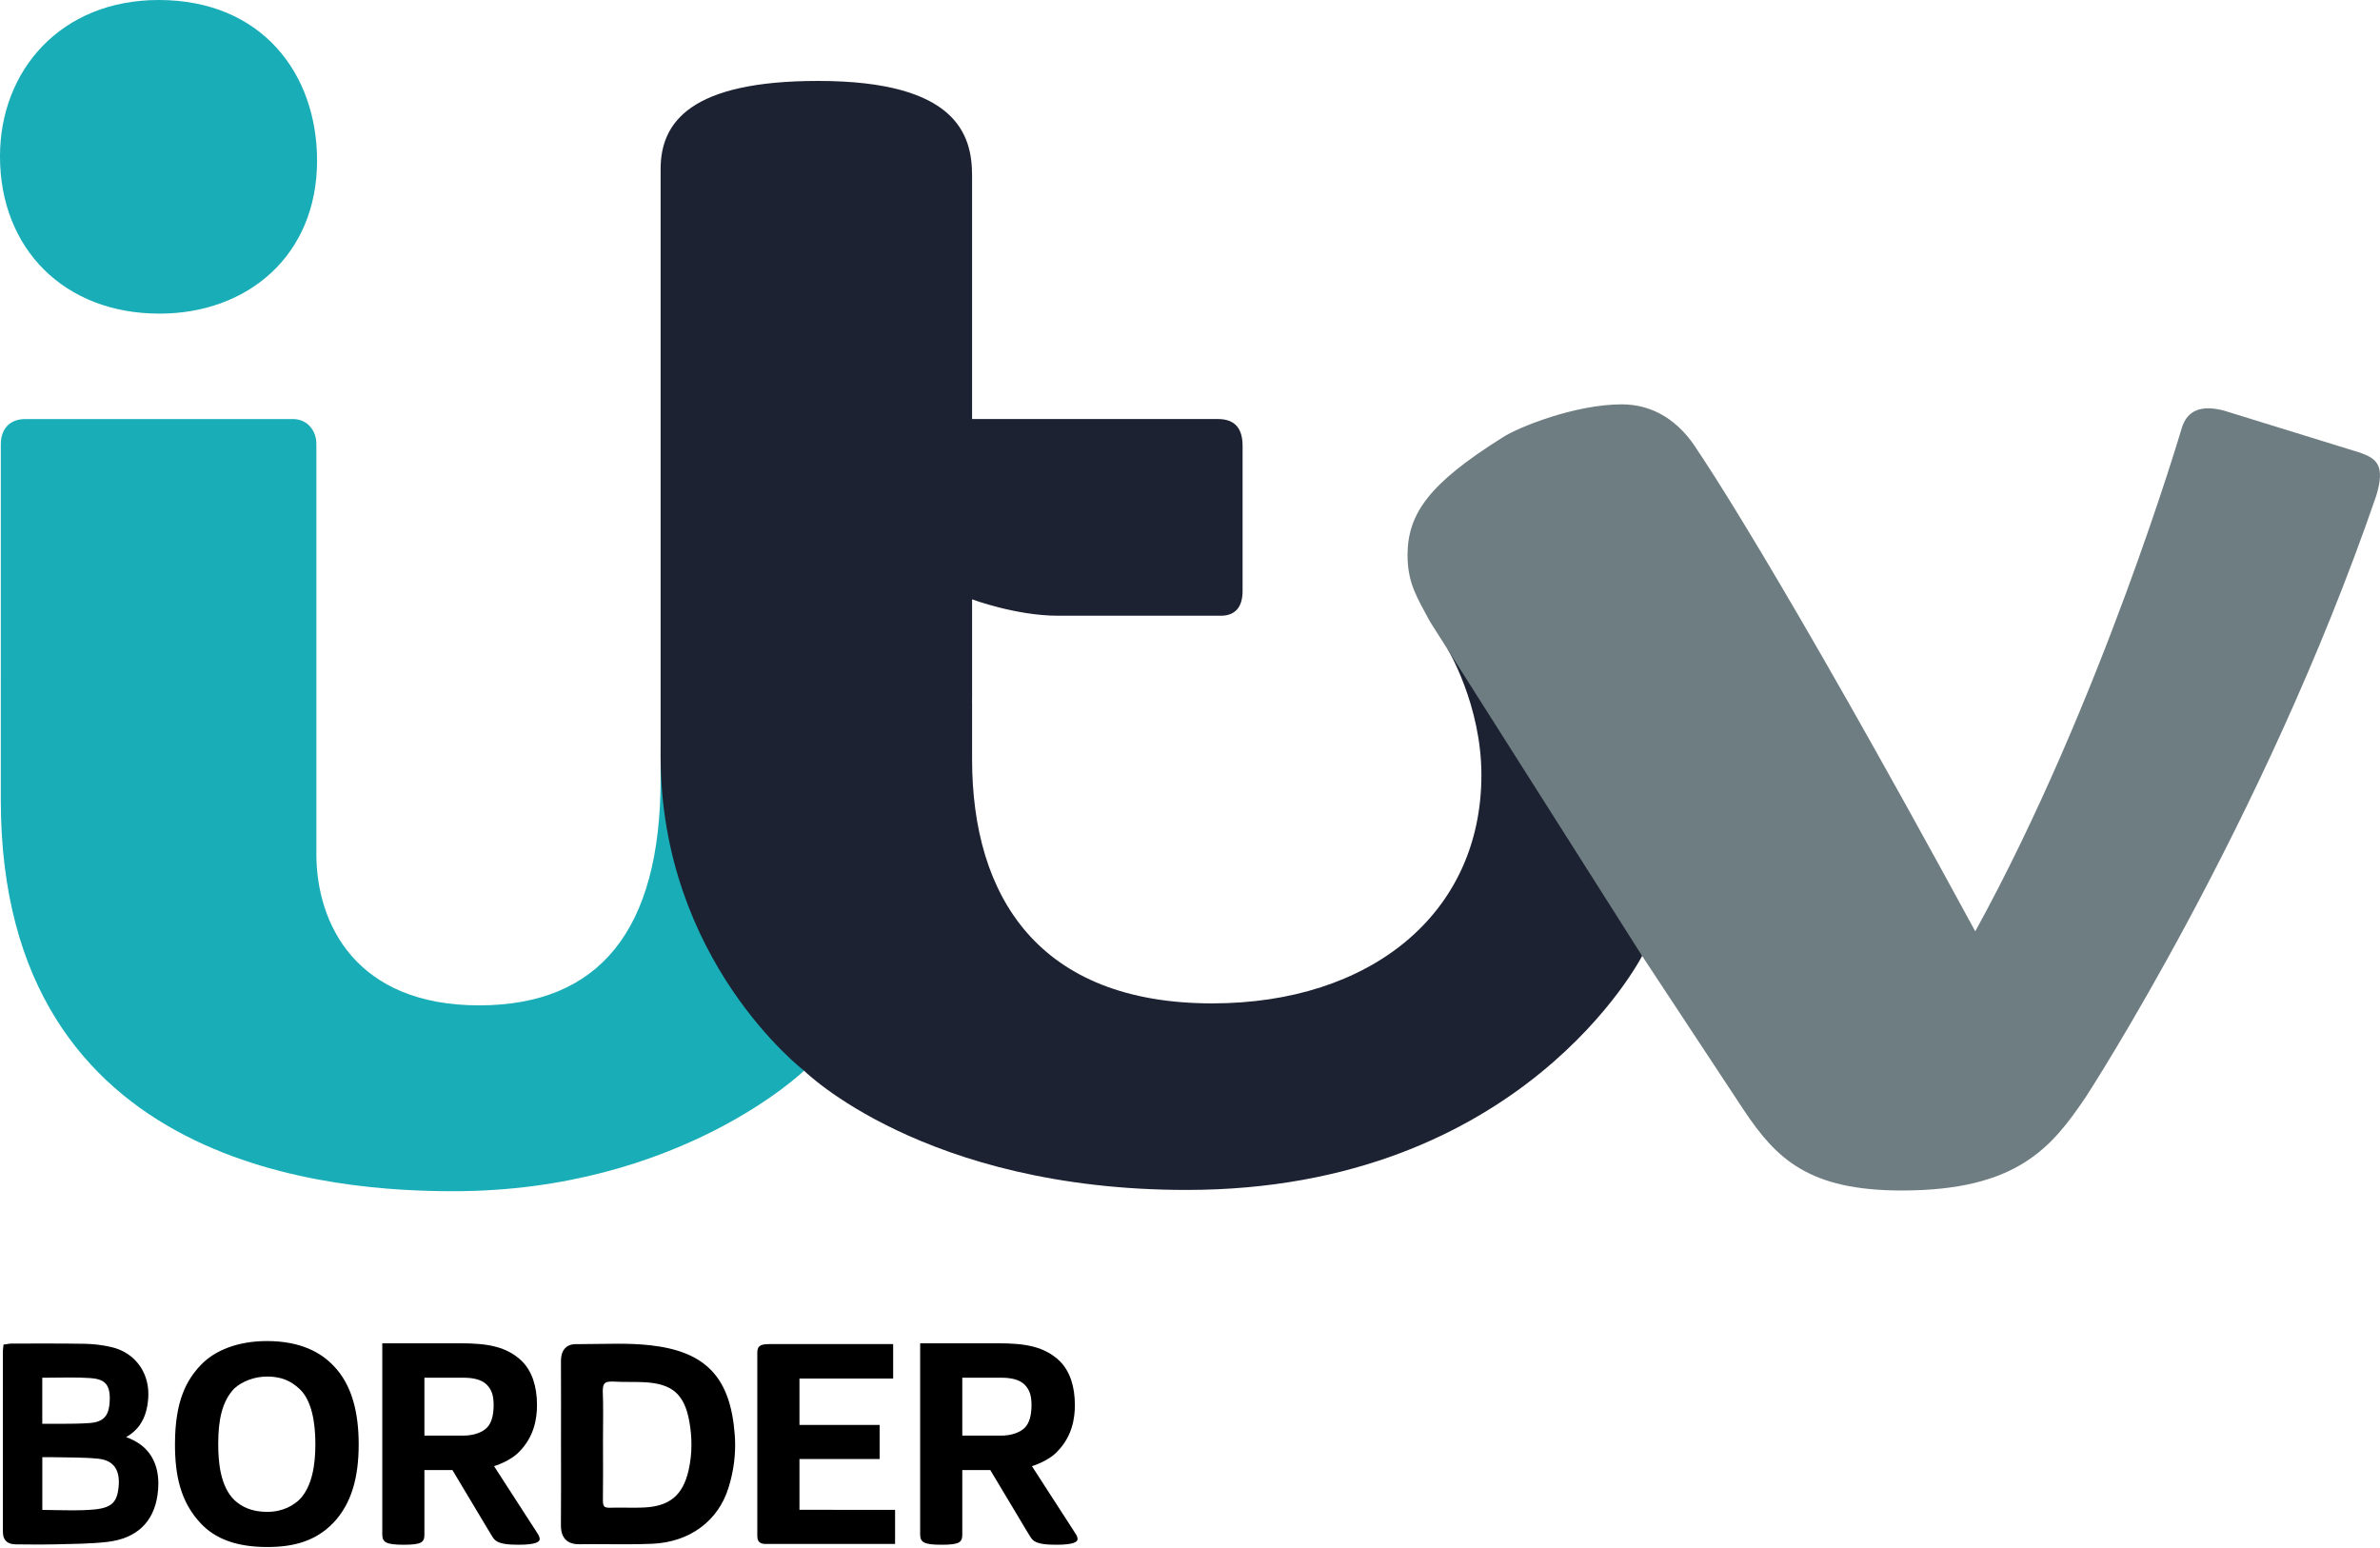
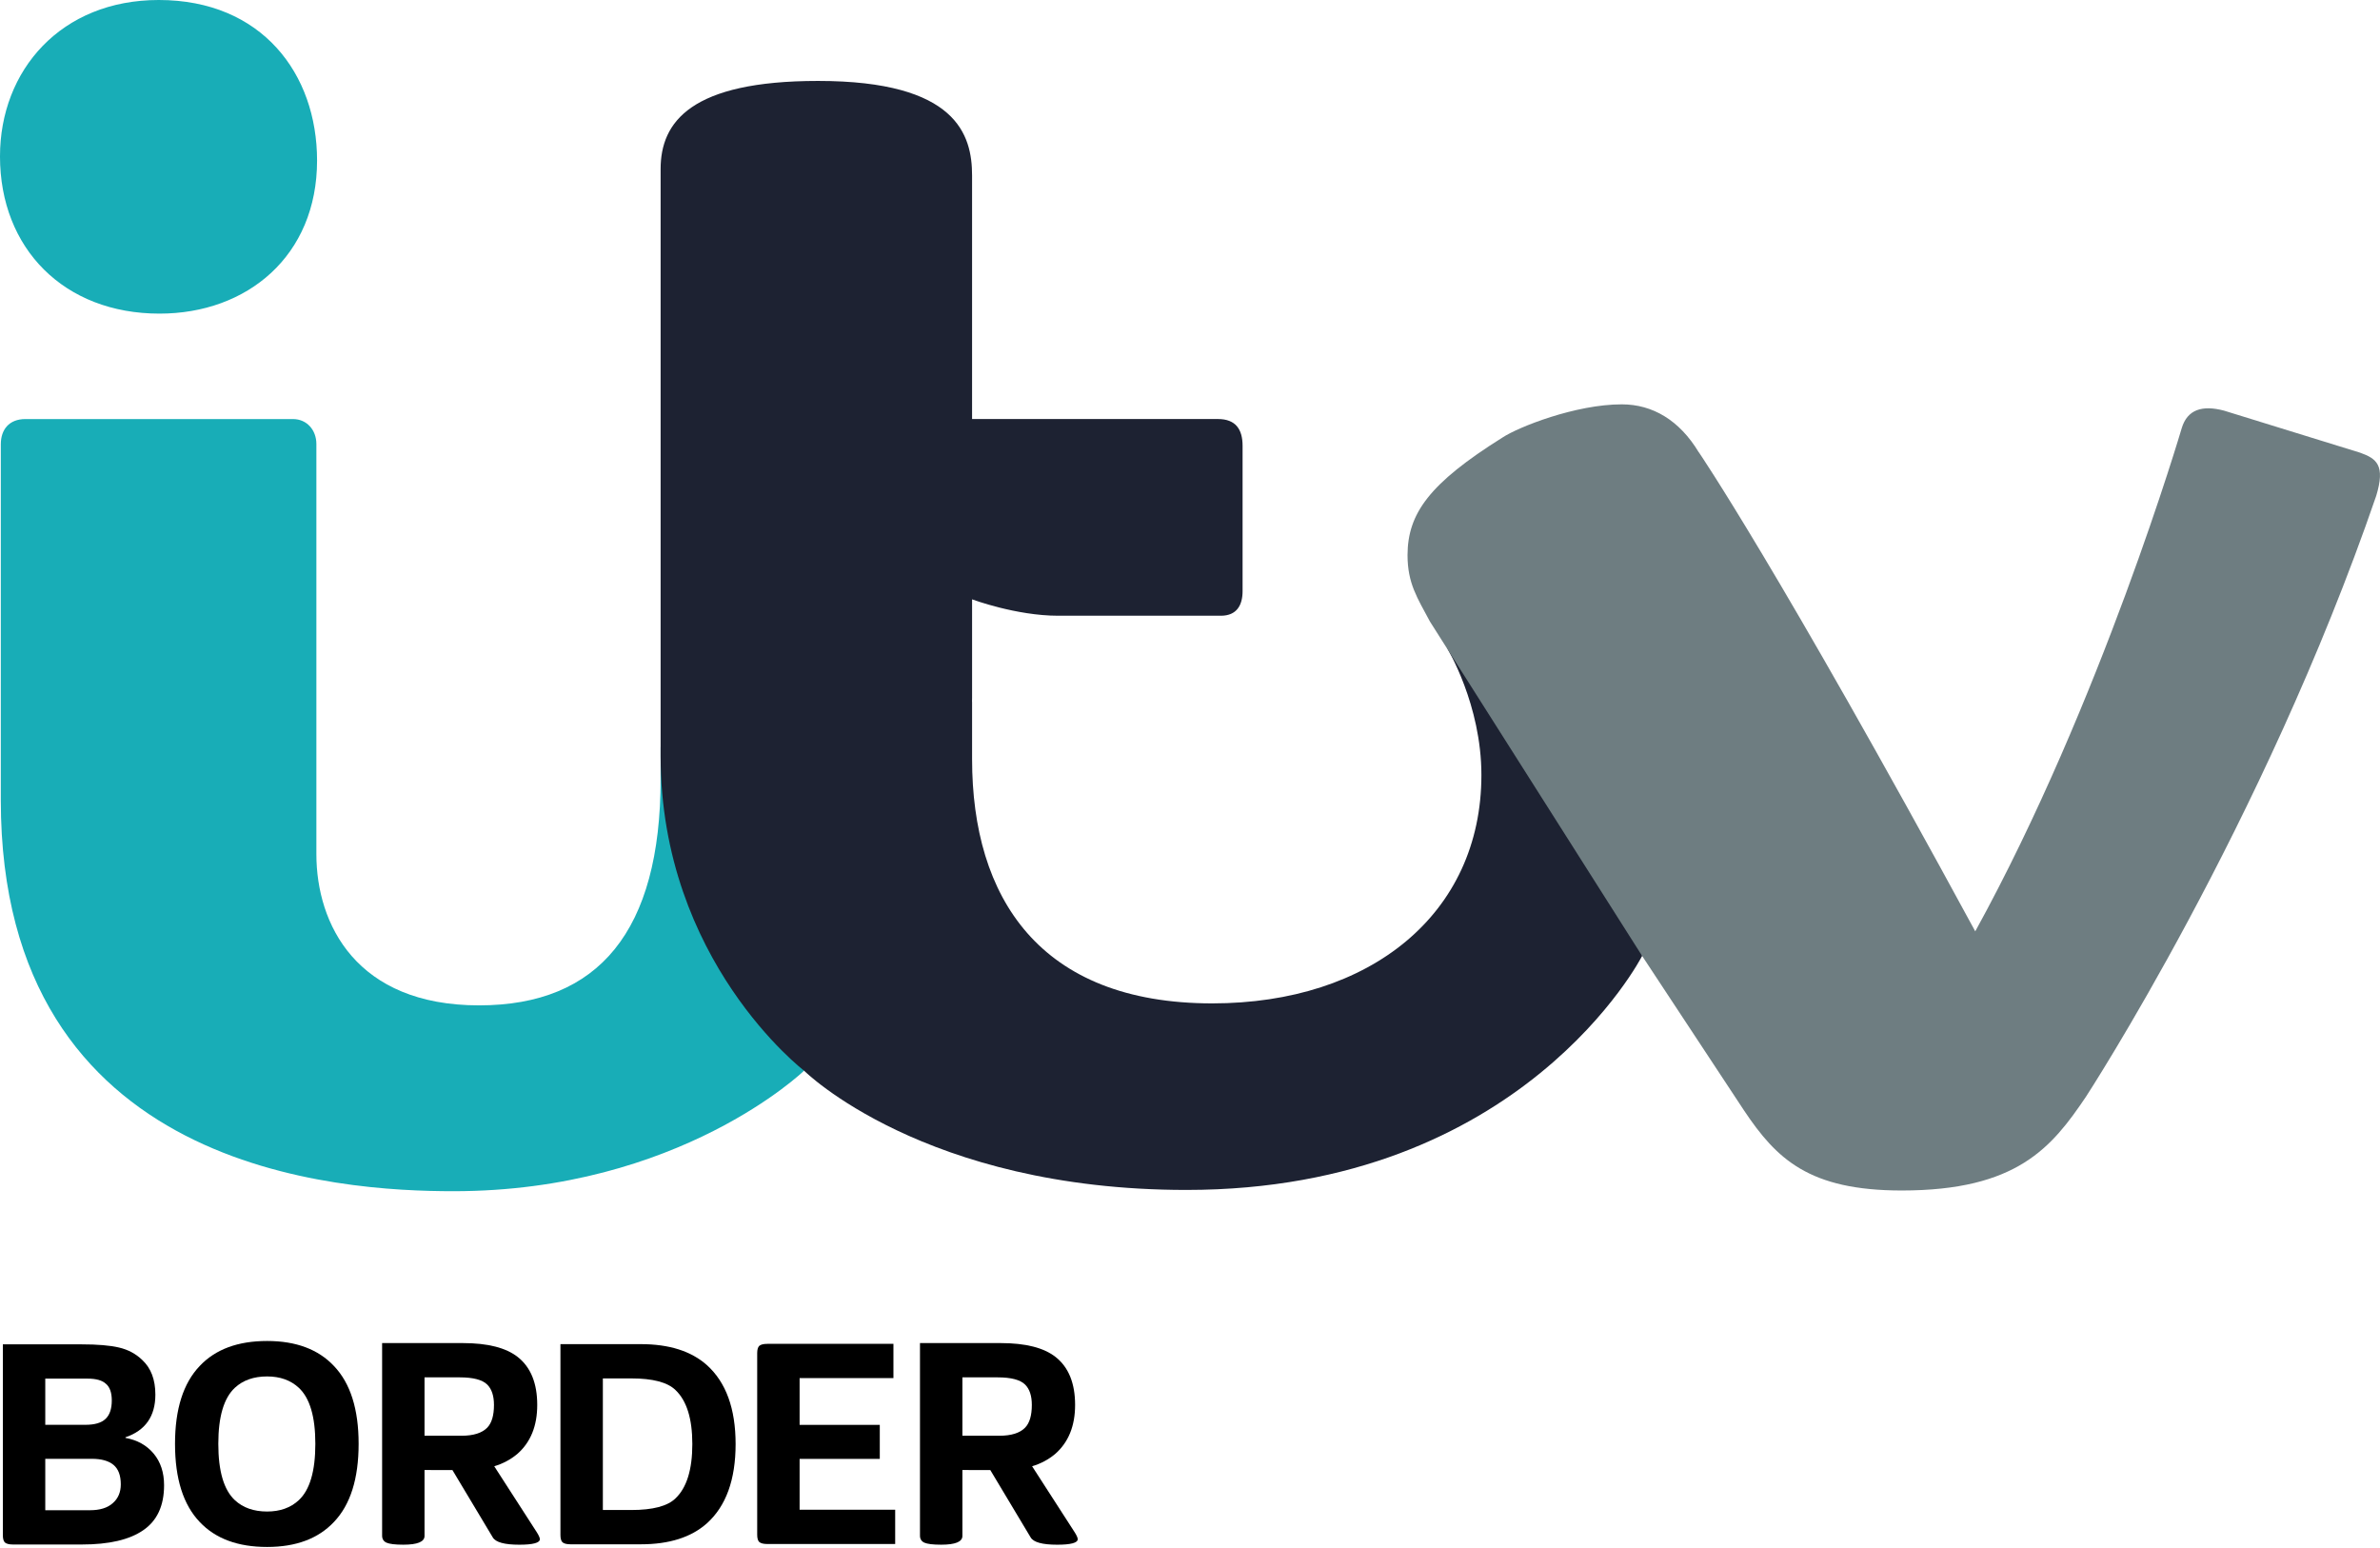
<svg xmlns="http://www.w3.org/2000/svg" id="svg2" width="199" height="129.35" enable-background="new 0 0 200 130.246" version="1.1" viewBox="0 0 199 129.35" xml:space="preserve">
+   <g id="g874">
+     <g id="g865">
+       <path id="path840" d="m0.239 128.36v-15.958h6.558q2.04 0 3.158 0.267 1.142 0.267 1.943 1.044 1.093 1.02 1.093 2.89 0 2.72-2.502 3.571v0.049q1.482 0.267 2.356 1.312t0.874 2.647q0 2.575-1.749 3.765-1.724 1.19-5.125 1.19h-5.756q-0.486 0-0.68-0.17-0.17-0.17-0.17-0.607zm3.546-2.089h3.74q1.239 0 1.895-0.583 0.68-0.583 0.68-1.579 0-1.117-0.607-1.627-0.607-0.51-1.822-0.51h-3.886zm0-11.003v3.862h3.352q1.166 0 1.676-0.486 0.534-0.486 0.534-1.554 0-0.972-0.486-1.385-0.461-0.437-1.53-0.437z" />
+       <path id="path842" d="m29.986 120.72q0 4.372-2.065 6.534-1.967 2.089-5.587 2.089-3.668 0-5.635-2.089-2.065-2.162-2.065-6.534 0-4.348 2.065-6.51 1.967-2.089 5.635-2.089 3.619 0 5.587 2.089 2.065 2.162 2.065 6.51zm-3.619 0q0-3.401-1.385-4.688-1.02-0.947-2.647-0.947-1.676 0-2.696 0.947-1.385 1.287-1.385 4.688 0 3.425 1.385 4.712 1.02 0.947 2.696 0.947 1.627 0 2.647-0.947 1.385-1.287 1.385-4.712z" />
+       <path id="path844" d="m35.496 122.91v5.514q0 0.729-1.773 0.729-1.02 0-1.409-0.17-0.364-0.17-0.364-0.583v-16.104h6.752q3.109 0 4.591 1.166 1.627 1.287 1.627 4.008 0 2.647-1.676 4.105-0.85 0.704-1.919 1.02l3.571 5.538q0.243 0.389 0.243 0.559 0 0.462-1.724 0.462-1.846 0-2.21-0.607l-3.376-5.635zm3.085-2.866q1.506 0 2.162-0.68 0.559-0.583 0.559-1.895 0-1.142-0.559-1.7-0.607-0.607-2.308-0.607h-2.939v4.882z" />
+       <path id="path846" d="m57.888 120.74q0-3.182-1.409-4.518-0.996-0.972-3.692-0.972h-2.38v11.003h2.38q2.696 0 3.692-0.972 1.409-1.336 1.409-4.542zm3.619 0q0 4.469-2.405 6.631-1.967 1.749-5.514 1.749h-5.878q-0.486 0-0.68-0.17-0.17-0.17-0.17-0.607v-15.958h6.728q3.546 0 5.514 1.749 2.405 2.162 2.405 6.607z" />
+       <path id="path848" d="m64.162 112.36h10.541v2.866h-7.845v3.911h6.704v2.842h-6.704v4.251h7.991v2.866h-10.687q-0.486 0-0.68-0.17-0.17-0.17-0.17-0.607v-15.181q0-0.437 0.17-0.607 0.194-0.17 0.68-0.17z" />
+       <path id="path850" d="m80.469 122.91v5.514q0 0.729-1.773 0.729-1.02 0-1.409-0.17-0.364-0.17-0.364-0.583v-16.104h6.752q3.109 0 4.591 1.166 1.627 1.287 1.627 4.008 0 2.647-1.676 4.105-0.85 0.704-1.919 1.02l3.571 5.538q0.243 0.389 0.243 0.559 0 0.462-1.724 0.462-1.846 0-2.21-0.607l-3.376-5.635zm3.085-2.866q1.506 0 2.162-0.68 0.559-0.583 0.559-1.895 0-1.142-0.559-1.7-0.607-0.607-2.308-0.607h-2.939v4.882z" />
+     </g>
+   </g>
  <g id="g824" transform="translate(.00050934 .0046083)" stroke-width=".343">
    <g id="g817" fill="#18adb7">
      <path id="path3018-3" d="m-5.0934e-4 13.066c0-7.188 5.093-13.071 13.276-13.071 8.616 0 13.235 6.171 13.235 13.42 0 7.972-5.837 12.803-13.174 12.803-7.985 0-13.338-5.447-13.338-13.153z" />
      <path id="path3020-8" d="m0.068 37.141c0-1.224 0.686-2.108 2.056-2.108h22.366c1.182 0 1.963 0.936 1.963 2.087v34.29c0 5.846 3.329 12.645 13.602 12.645 10.005 0 15.181-6.225 15.181-18.936v-2.672l10.622 20.217 1.371 6.853s-10.422 10.076-29.312 10.076c-9.376 0-37.85-1.538-37.85-32.691z" />
    </g>
    <path id="path3024-4" d="m68.4 6.762c-10.618-1e-7 -13.164 3.42-13.164 7.367v49.082c0 17.137 11.992 26.303 11.992 26.303s10.014 9.973 31.975 9.973c28.123 0 38.1-19.566 38.1-19.566l-1.312-18.229-14.982-7.481s2.856 4.683 2.856 10.584c0 11.61-9.294 19.094-22.502 19.094-14.485 0-20.084-8.879-20.084-20.418v-4.797l-0.006 0.006c6.84e-4 -0.116 0.006-0.232 0.006-0.348v-8.225s3.67 1.371 7.197 1.371h13.602c1.349 0 1.818-0.908 1.818-2.057v-12.15c0-1.374-0.573-2.24-2.057-2.24h-20.561v-20.363c0-3.389-1.273-7.906-12.877-7.906z" fill="#1d2232" />
    <path id="path3028-7" d="m135.6 33.803c-3.867 0-8.639 1.897-9.963 2.768-6.128 3.839-7.936 6.354-7.949 9.832 0 2.366 0.812 3.572 1.877 5.564l17.738 27.953 8.525 12.928c2.706 4.039 5.412 6.686 13.182 6.686 9.63 0 12.535-3.59 15.389-7.818 0 0 14.821-22.723 24.285-50.266 0.778-2.569 0.028-3.114-1.353-3.607l-11.379-3.516c-1.81-0.477-3.059-0.099-3.531 1.467 0 0-6.722 22.905-17.264 42.072-16.598-30.558-23.113-40.057-23.113-40.057l-2e-3 0.006c-1.62-2.689-3.868-4.012-6.441-4.012z" fill="#6e7d81" />
  </g>
-   <g id="g15" transform="matrix(.022511 0 0 .022511 95.213 55.385)">
-     <path id="path17" d="m-3675 2937.5c-19.609-26.463-48.719-46.722-86.223-60.127 21.279-12.104 38.633-27.243 51.213-45.637 19.152-27.808 28.328-61.255 30.91-98.173 0.346-5.162 0.52-10.325 0.52-15.357 0.5-85.462-52.859-156.09-138.1-175.39-32.037-7.461-65.354-11.408-98.15-12.016-46.18-0.824-92.316-1.041-138.39-1.041-42.645 0-85.201 0.172-127.74 0.172h-6.832c-7.592 0.088-13.035 1.736-16.527 2.127l-12.299 1.648-1.258 12.363c-0.326 3.557-0.977 6.594-1.043 11.582-0.021 122.12-0.064 244.2-0.064 366.27 0 101.17 0.021 202.29 0.109 303.45 0.021 7.027 0.541 13.578 2.363 19.912 2.387 9.414 9.523 18.741 18.828 22.992 9.154 4.425 18.783 5.293 29.977 5.51 28.438 0.26 57.004 0.607 85.656 0.607 20.303 0 40.648-0.218 61.061-0.781 62.859-1.648 126.76-1.605 190.55-9.023 52.535-6.073 95.678-23.816 127.39-53.359 31.756-29.499 51.189-70.408 58.305-119.78 2.191-14.837 3.297-29.413 3.297-43.556 0.041-41.948-10.067-80.818-33.557-112.4zm-221.88-112.36c-34.555 2.43-69.52 2.82-104.75 2.82-16.484 0-33.014-0.044-49.629-0.044-7.092 0-14.229 0-21.344 0.044v-171.05c34.076-0.131 68.066-0.955 101.69-0.955 25.813 0 51.494 0.479 76.893 2.17 26.291 1.691 43.947 7.939 54.596 18.307 10.672 10.238 17.527 26.637 17.613 56.136 0 7.982-0.541 16.789-1.627 26.593-2.689 22.646-9.674 37.396-20.605 47.46-10.978 10.107-27.614 16.745-52.839 18.523zm-175.59 126.76c6.832-0.044 13.861-0.131 20.41-0.087 7.115-0.044 14.057 0.043 20.977 0.217 56.418 1.388 112.27 0.087 166.39 5.596 27.375 2.95 45.617 12.19 57.697 25.986 12.039 13.752 18.807 33.446 18.828 60.126l-0.303 10.629c-2.17 33.534-9.176 54.184-21.691 67.024-12.385 12.972-33.621 21.604-70.713 24.944-25.854 2.343-52.014 3.037-78.52 3.037-36.896 0-74.66-1.258-113.07-1.648v-195.82z" />
-     <path id="path3034" d="m-3238.1 2520.6c-106.85 0-193.7 34.098-245.52 88.846-52.297 55.094-96.068 131.66-96.068 294.91 0 116.52 20.953 214.04 95.83 293.61 52.752 56.049 130.38 87.631 247.12 87.631 99.646 0 180.42-22.646 245.5-90.06 68.021-72.014 93.877-169.97 93.877-291.18 0-118.34-25.031-222.37-94.311-292.82-44.032-46.157-118.41-90.927-246.43-90.927zm0.76 131.88c49.715 0 86.611 13.926 121.42 47.113 43.166 40.865 57.742 120.86 57.742 203.72 0 76.092-11.67 155.74-57.438 204.46-22.385 21.604-60.691 47.243-122.03 47.243-57.176 0-94.463-18.828-121.27-43.643-53.336-51.971-60.148-143.42-60.148-208.97 0-88.064 13.861-157.69 59.693-205.76 30.215-26.983 74.92-44.163 122.03-44.163z" />
-     <path id="path3036" d="m-2809.7 2528.9v708.86c0 29.152 11.389 39.391 78.848 39.391 69.041 0 77.652-9.37 77.652-39.391v-238.08h103.96l137.52 229.66c7.135 12.147 14.553 24.294 19.607 29.152 15.748 16.052 50.822 18.654 88.758 18.654 63.75 0 78.283-10.802 78.283-20.476 0-6.898-1.475-12.407-11.691-27.244l-157.8-244.15s61.385-18.003 94.963-55.182c54.313-55.008 64.594-122.68 64.594-171.27 0-72.013-19.607-127.15-55.744-163.29-57.133-55.094-128.67-66.635-229.81-66.635h-289.14zm156.5 127.85h144.59c36.506 0.131 66.744 6.422 86.764 25.553 18.936 19.521 25.725 41.125 25.725 76.091 0 36.788-7.373 66.417-24.9 83.987-16.615 17.179-49.281 29.412-86.395 29.412h-145.78v-215.04z" />
-     <path id="path3036_1_" d="m-811.85 2528.9v708.86c0 29.152 11.389 39.391 78.846 39.391 69.043 0 77.654-9.37 77.654-39.391v-238.08h103.96l137.52 229.66c7.137 12.147 14.555 24.294 19.631 29.152 15.703 16.052 50.799 18.654 88.758 18.654 63.729 0 78.262-10.802 78.262-20.476 0-6.898-1.477-12.407-11.713-27.244l-157.78-244.15s61.385-18.003 94.961-55.182c54.314-55.008 64.596-122.68 64.596-171.27 0-72.013-19.607-127.15-55.744-163.29-57.135-55.094-128.67-66.635-229.81-66.635h-289.14zm156.5 127.85h144.59c36.506 0.131 66.742 6.422 86.764 25.553 18.936 19.521 25.725 41.125 25.725 76.091 0 36.788-7.375 66.417-24.9 83.987-16.615 17.179-49.281 29.412-86.395 29.412h-145.78v-215.04z" />
-     <path id="path22" d="m-1500.6 2867.5c-7.982-102.99-33.145-180.64-84.596-235.56-51.449-54.834-126.85-84.248-229.4-95.701-40.779-4.512-81.645-5.725-122.34-5.725-45.639 0-91.102 1.561-135.96 1.475h-16.744c-9.979 0-19.088 1.561-27.158 5.205-12.146 5.467-20.475 16.139-24.379 26.984-3.992 10.844-4.773 22.123-4.859 33.576v0.867c0.174 47.461 0.26 94.832 0.26 142.38 0 52.318-0.086 104.55-0.086 156.96v5.379c0 54.747 0.174 109.5 0.174 164.24 0 44.943-0.088 89.887-0.521 134.74v1.909c0.086 19.608 3.297 37.568 15.27 51.537 12.148 14.056 30.889 19.695 52.232 19.521h2.168c15.965-0.26 32.016-0.347 48.068-0.347 38.609 0 77.305 0.521 116.18 0.521 34.445 0 68.977-0.347 103.59-1.822 140.64-5.553 247.36-84.768 285.45-209.71 15.791-51.104 24.207-103.6 24.207-156.96 0-13.099-0.521-26.288-1.562-39.475zm-489.61 243.98v-0.087c0.434-29.586 0.521-59.085 0.521-88.585 0-40.171-0.174-80.256-0.174-120.34v-0.086l-0.088-4.599c0-36.268 0.607-72.621 0.607-109.24 0-26.289-0.26-52.752-1.301-79.214v-0.087l-0.086-4.339c0-15.965 3.469-23.512 7.113-27.07 3.559-3.73 10.672-6.854 25.248-6.854l7.115 0.174c38.523 2.256 76.178 0.52 112.53 2.256 54.488 2.43 91.709 14.314 117.56 36.613 25.855 22.385 42.861 57.091 52.23 110.88 4.947 28.024 7.549 56.309 7.549 84.42 0 31.843-3.383 63.598-10.498 95.006-10.846 47.46-28.719 80.083-54.486 101.95-25.684 21.69-60.734 33.924-109.41 36.44-13.275 0.693-26.637 0.867-40.172 0.867-18.74 0-37.742-0.347-57.004-0.347-10.238 0-20.563 0.087-30.887 0.434l-2.689 0.087c-12.494-0.174-16.66-2.863-18.828-5.293-2.344-2.429-4.945-8.937-4.859-21.517v-1.474z" />
-     <path id="path3202" d="m-1386.9 3274.2c-22.037 0-29.846-11.235-29.846-29.846v-678.75c0-23.426 6.854-33.664 43.035-33.664h461.58v127.98h-348.01v172.18h297.77v126.76h-297.77v188.58l355.16 0.087v126.67h-481.92z" />
-   </g>
</svg>
